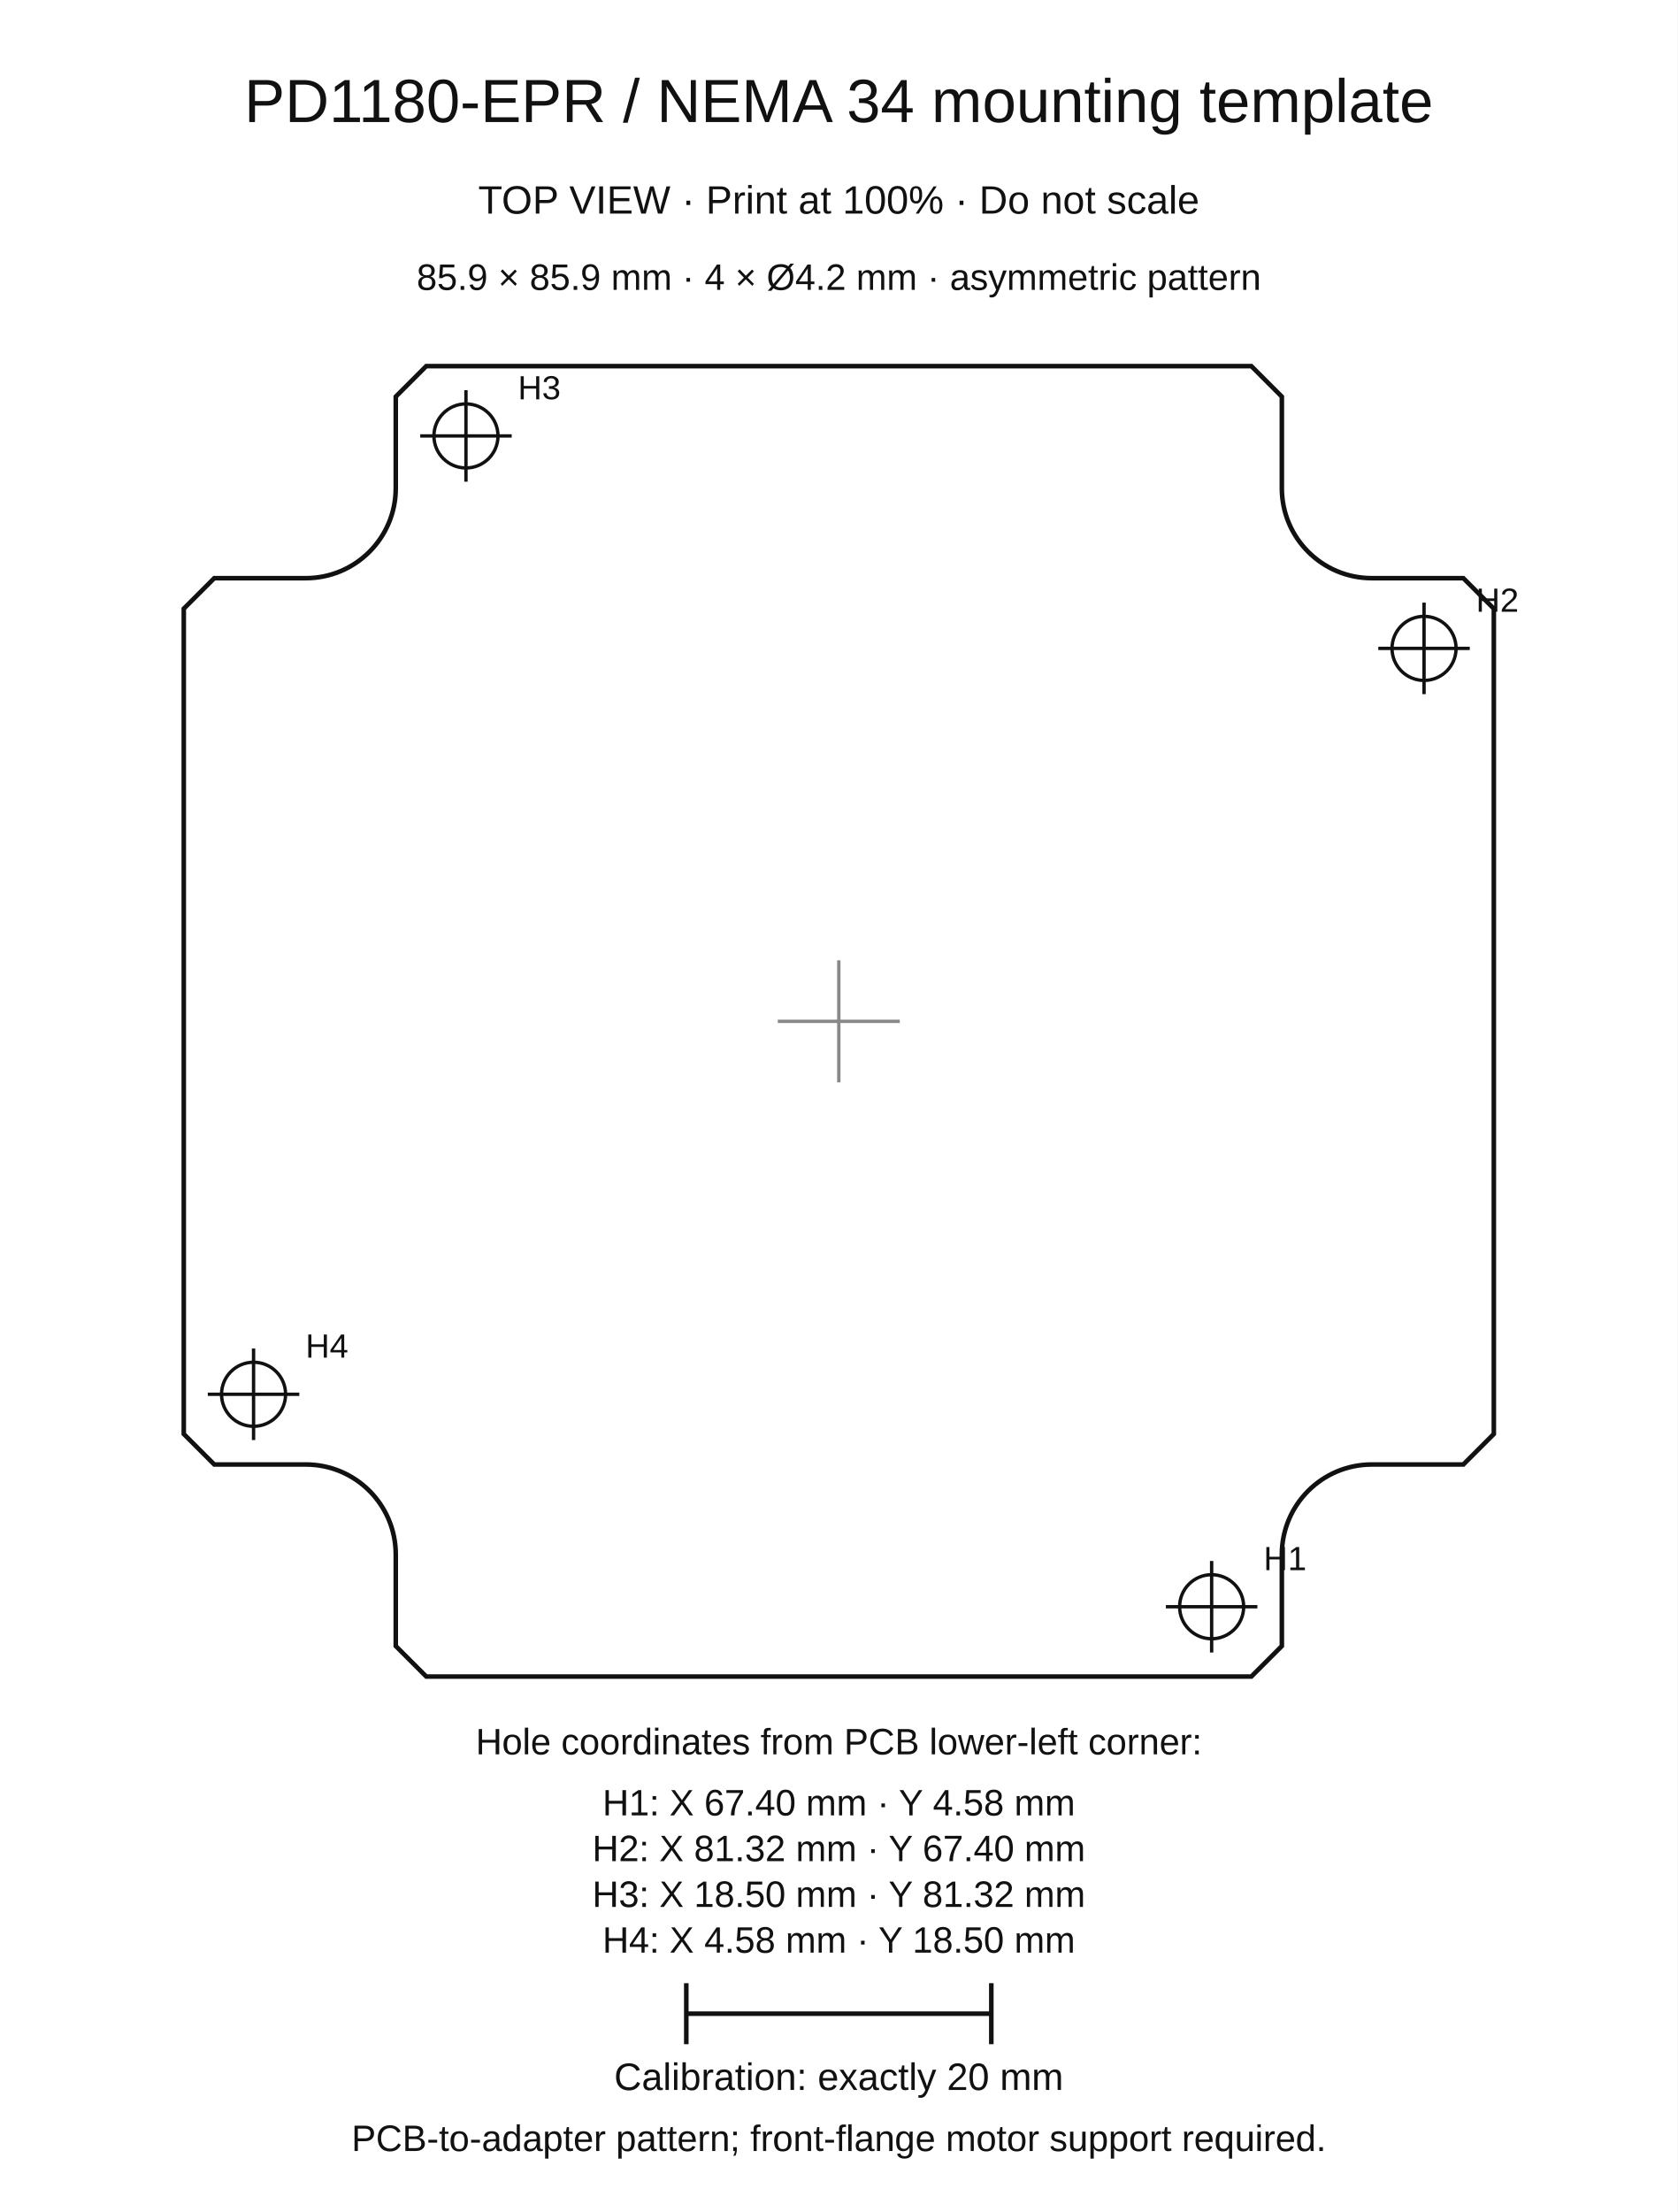
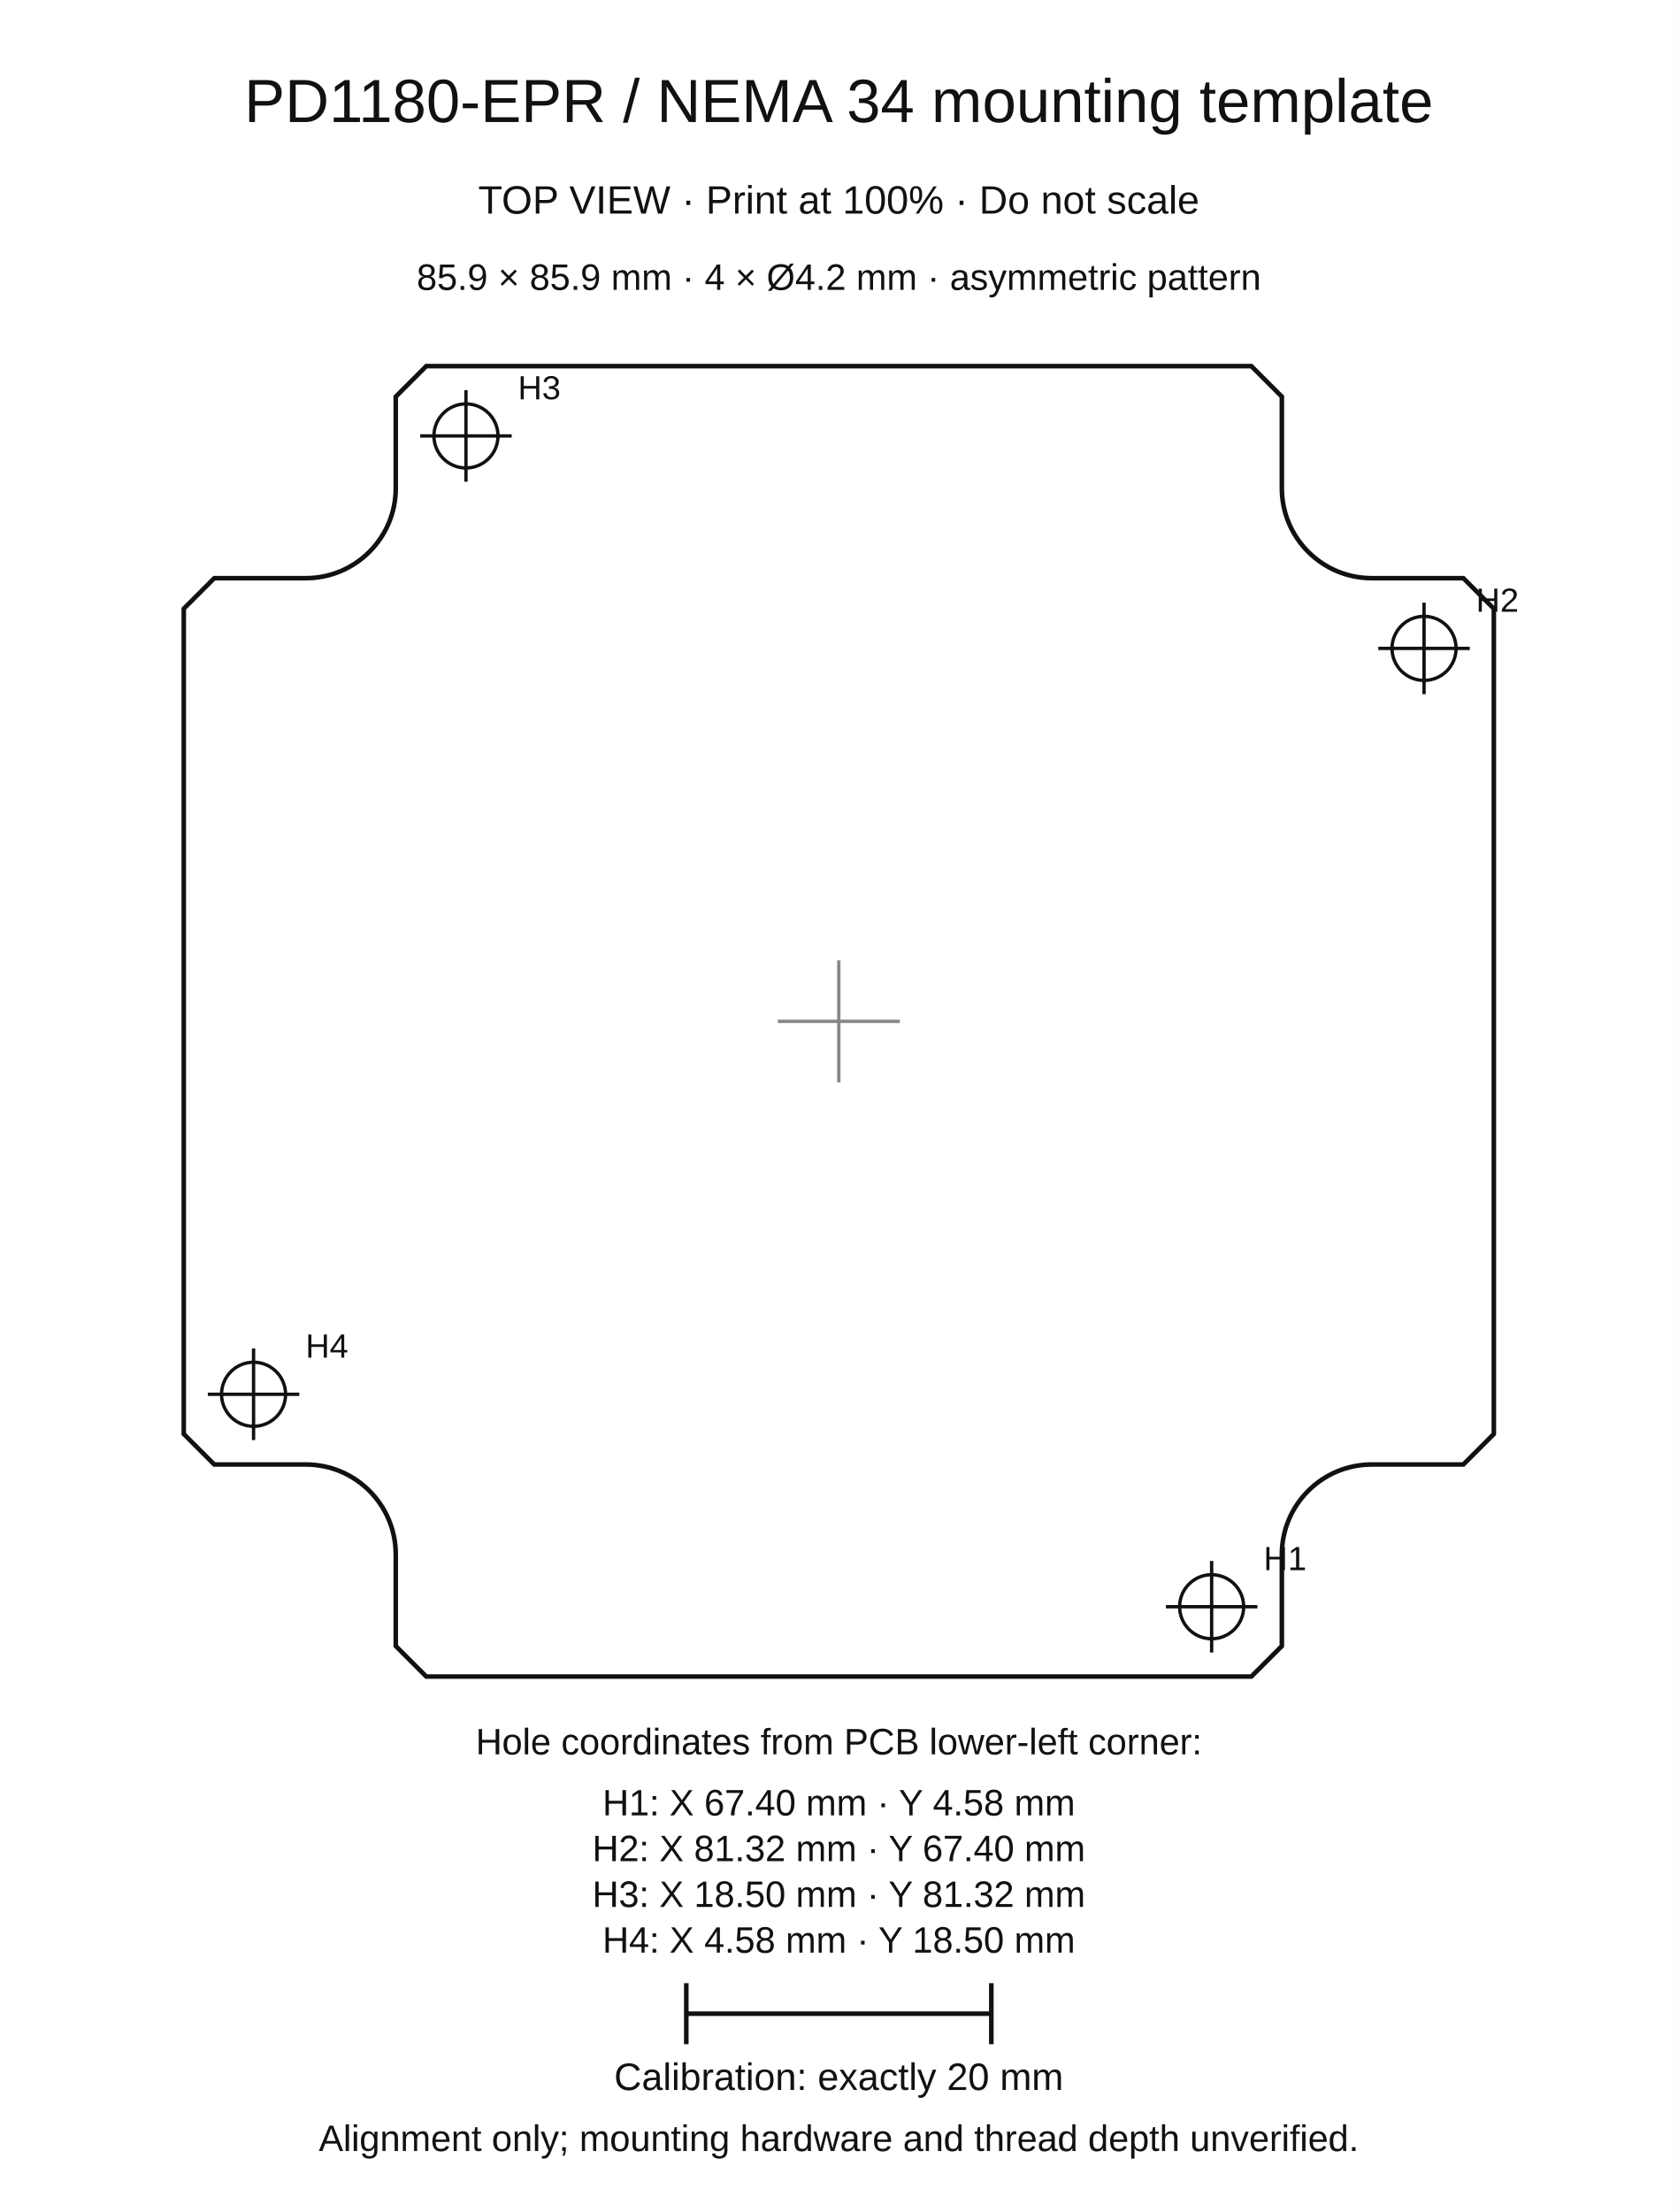
- <svg xmlns="http://www.w3.org/2000/svg" width="110mm" height="145mm" viewBox="0 0 110 145" data-contract-sha256="e4952ac969841a93f7cc89d2beff5072d202a3f9545360b896e2ed2f0c565366" data-mechanical-sha256="8954e9d3ea607cd0404011e2e469193745c6020bda8f8ef9dd2d6963dadf596f">
+ <svg xmlns="http://www.w3.org/2000/svg" width="110mm" height="145mm" viewBox="0 0 110 145" data-contract-sha256="670a21de312815a2dd1113a944d4e617eacb9a886e160b673ca0bafb37eec349" data-mechanical-sha256="8954e9d3ea607cd0404011e2e469193745c6020bda8f8ef9dd2d6963dadf596f">
  <rect width="110" height="145" fill="white" />
  <g font-family="Arial,sans-serif" fill="#111">
    <text x="55" y="8" text-anchor="middle" font-size="4">PD1180-EPR / NEMA 34 mounting template</text>
    <text x="55" y="14" text-anchor="middle" font-size="2.6">TOP VIEW · Print at 100% · Do not scale</text>
    <path d="M25.95 107.9 L25.95 101.9 A5.9 5.9 0 0 0 20.05 96 L20.05 96 L14.05 96 L12.05 94 L12.05 39.9 L14.05 37.9 L20.05 37.9 A5.9 5.9 0 0 0 25.95 32 L25.95 32 L25.95 26 L27.95 24 L82.05 24 L84.05 26 L84.05 32 A5.9 5.9 0 0 0 89.95 37.9 L89.95 37.9 L95.95 37.9 L97.95 39.9 L97.95 94 L95.95 96 L89.95 96 A5.9 5.9 0 0 0 84.05 101.9 L84.05 101.9 L84.05 107.9 L82.05 109.9 L27.95 109.9 L25.95 107.9 Z" fill="none" stroke="#111" stroke-width="0.3" />
    <g fill="none" stroke="#111" stroke-width="0.22">
      <g>
        <circle cx="79.447" cy="105.324" r="2.1" />
        <path d="M76.447 105.324h6M79.447 102.324v6" />
        <text x="82.847" y="102.924" font-size="2.2" fill="#111" stroke="none">H1</text>
      </g>
      <g>
        <circle cx="93.374" cy="42.503" r="2.1" />
        <path d="M90.374 42.503h6M93.374 39.503v6" />
        <text x="96.774" y="40.103" font-size="2.2" fill="#111" stroke="none">H2</text>
      </g>
      <g>
        <circle cx="30.553" cy="28.576" r="2.1" />
        <path d="M27.553 28.576h6M30.553 25.576v6" />
        <text x="33.953" y="26.176" font-size="2.2" fill="#111" stroke="none">H3</text>
      </g>
      <g>
        <circle cx="16.626" cy="91.397" r="2.1" />
        <path d="M13.626 91.397h6M16.626 88.397v6" />
        <text x="20.026" y="88.997" font-size="2.2" fill="#111" stroke="none">H4</text>
      </g>
      <path d="M51 66.95h8M55 62.95v8" stroke="#888" />
    </g>
    <g font-size="2.4">
      <text x="55" y="19" text-anchor="middle">85.9 × 85.9 mm · 4 × Ø4.2 mm · asymmetric pattern</text>
      <text x="55" y="115" text-anchor="middle">Hole coordinates from PCB lower-left corner:</text>
      <text x="55" y="119" text-anchor="middle">H1: X 67.40 mm · Y 4.58 mm</text>
      <text x="55" y="122" text-anchor="middle">H2: X 81.32 mm · Y 67.40 mm</text>
      <text x="55" y="125" text-anchor="middle">H3: X 18.50 mm · Y 81.32 mm</text>
      <text x="55" y="128" text-anchor="middle">H4: X 4.58 mm · Y 18.50 mm</text>
-       <text x="55" y="141" text-anchor="middle">PCB-to-adapter pattern; front-flange motor support required.</text>
+       <text x="55" y="141" text-anchor="middle">Alignment only; mounting hardware and thread depth unverified.</text>
    </g>
    <path d="M45 132h20M45 130v4M65 130v4" fill="none" stroke="#111" stroke-width="0.3" />
    <text x="55" y="137" text-anchor="middle" font-size="2.5">Calibration: exactly 20 mm</text>
  </g>
</svg>
